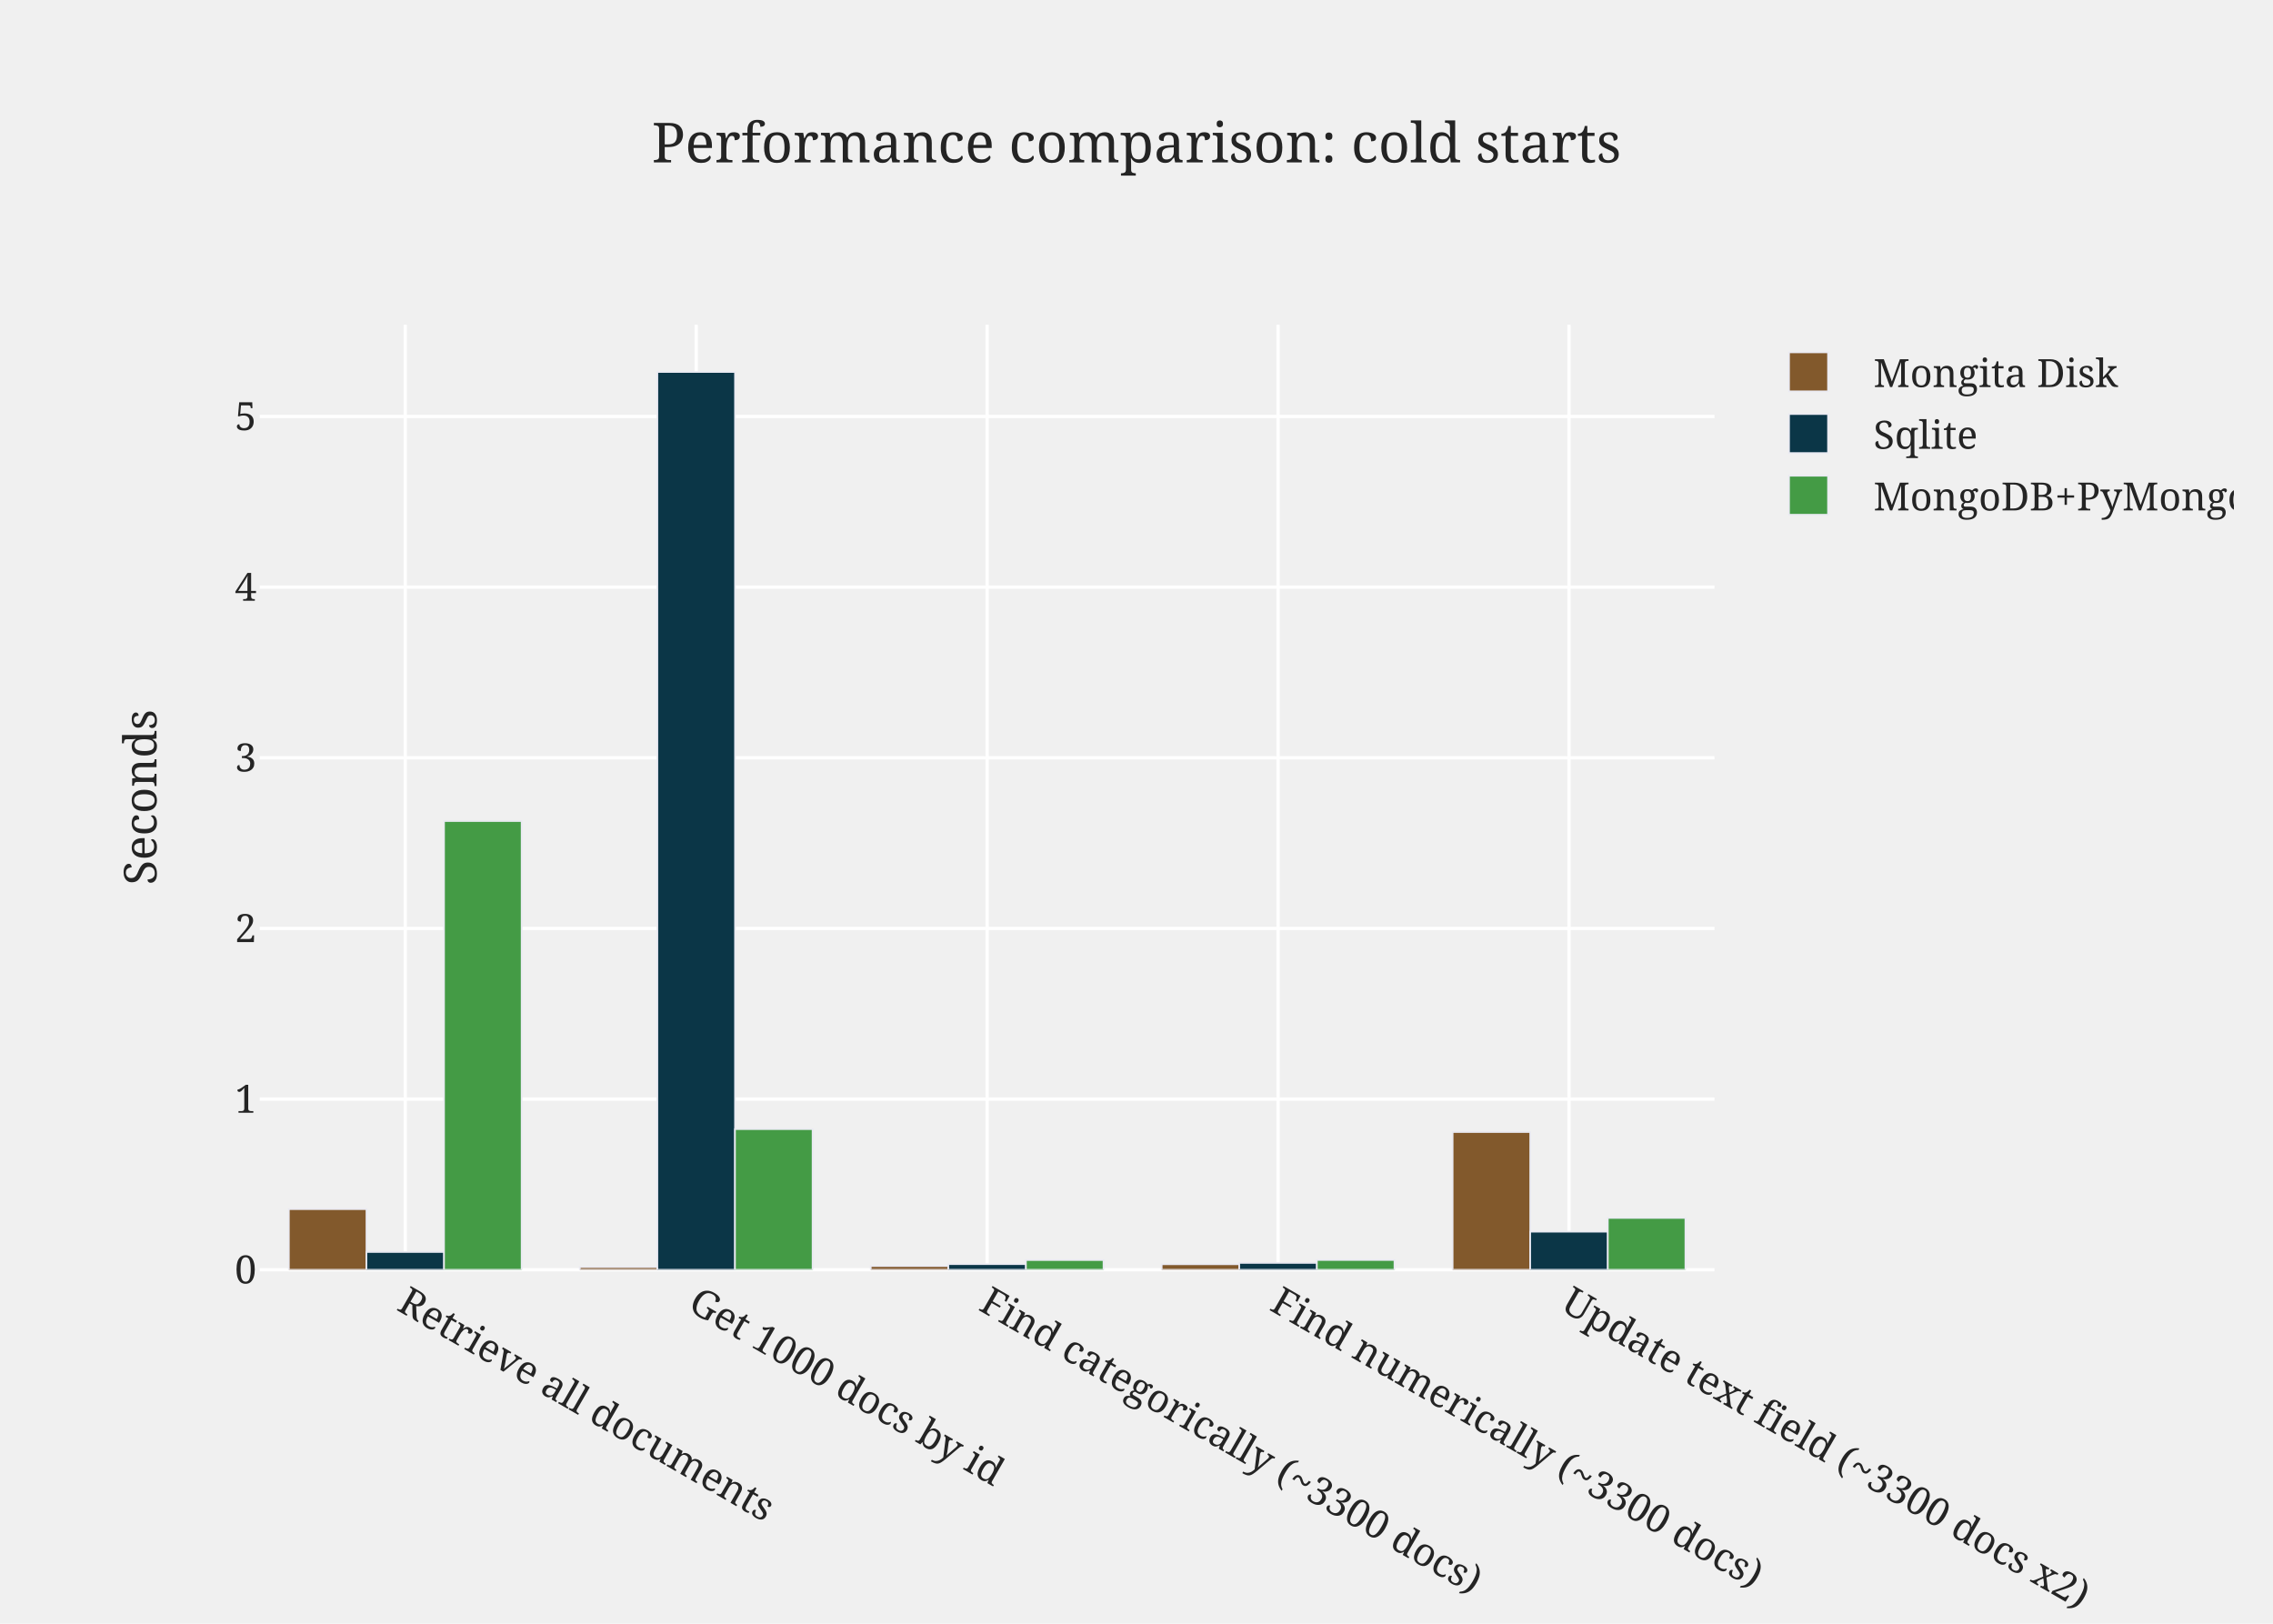
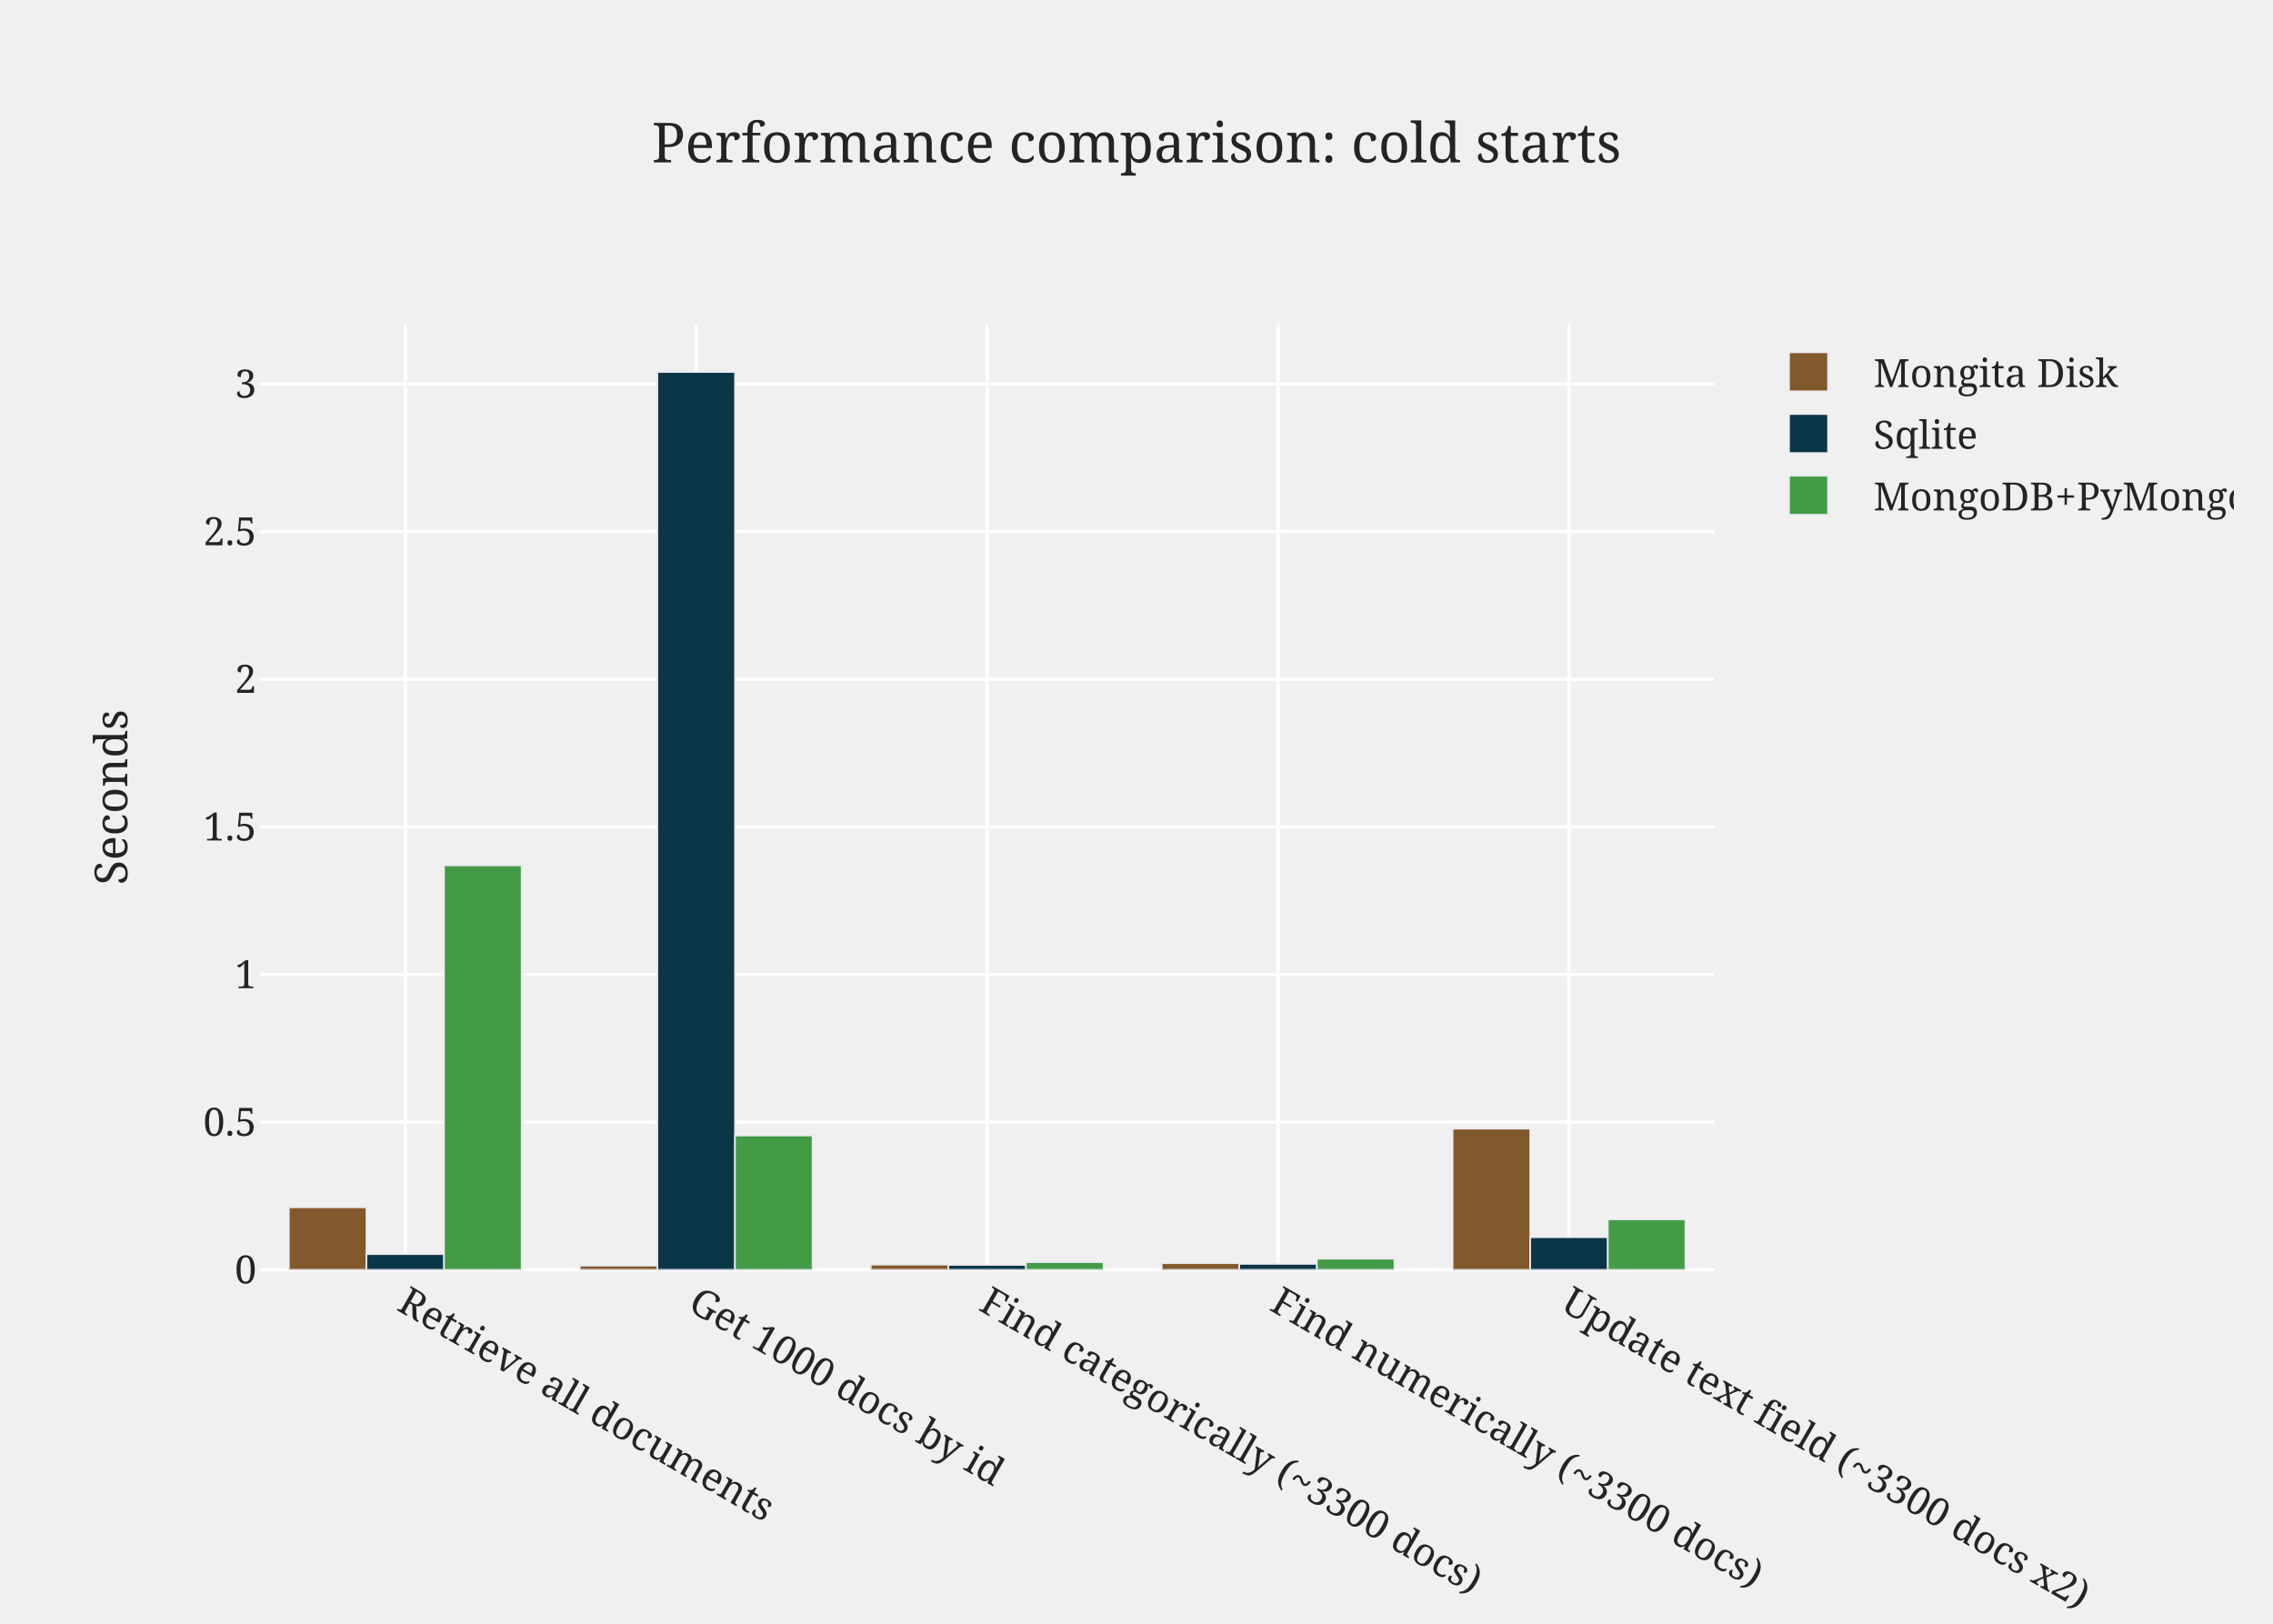
<svg xmlns="http://www.w3.org/2000/svg" class="main-svg" width="700" height="500" style="" viewBox="0 0 700 500">
  <rect x="0" y="0" width="700" height="500" style="fill: rgb(240, 240, 240); fill-opacity: 1;" />
-   <defs id="defs-5e8bb4">
+   <defs id="defs-be9c8c">
    <g class="clips">
-       <clipPath id="clip5e8bb4xyplot" class="plotclip">
+       <clipPath id="clipbe9c8cxyplot" class="plotclip">
        <rect width="448" height="291" />
      </clipPath>
-       <clipPath class="axesclip" id="clip5e8bb4x">
+       <clipPath class="axesclip" id="clipbe9c8cx">
        <rect x="80" y="0" width="448" height="500" />
      </clipPath>
-       <clipPath class="axesclip" id="clip5e8bb4y">
+       <clipPath class="axesclip" id="clipbe9c8cy">
        <rect x="0" y="100" width="700" height="291" />
      </clipPath>
-       <clipPath class="axesclip" id="clip5e8bb4xy">
+       <clipPath class="axesclip" id="clipbe9c8cxy">
        <rect x="80" y="100" width="448" height="291" />
      </clipPath>
    </g>
    <g class="gradients" />
  </defs>
  <g class="bglayer" />
  <g class="layer-below">
    <g class="imagelayer" />
    <g class="shapelayer" />
  </g>
  <g class="cartesianlayer">
    <g class="subplot xy">
      <g class="layer-subplot">
        <g class="shapelayer" />
        <g class="imagelayer" />
      </g>
      <g class="gridlayer">
        <g class="x">
          <path class="xgrid crisp" transform="translate(124.8,0)" d="M0,100v291" style="stroke: rgb(255, 255, 255); stroke-opacity: 1; stroke-width: 1px;" />
          <path class="xgrid crisp" transform="translate(214.4,0)" d="M0,100v291" style="stroke: rgb(255, 255, 255); stroke-opacity: 1; stroke-width: 1px;" />
          <path class="xgrid crisp" transform="translate(304,0)" d="M0,100v291" style="stroke: rgb(255, 255, 255); stroke-opacity: 1; stroke-width: 1px;" />
          <path class="xgrid crisp" transform="translate(393.6,0)" d="M0,100v291" style="stroke: rgb(255, 255, 255); stroke-opacity: 1; stroke-width: 1px;" />
          <path class="xgrid crisp" transform="translate(483.2,0)" d="M0,100v291" style="stroke: rgb(255, 255, 255); stroke-opacity: 1; stroke-width: 1px;" />
        </g>
        <g class="y">
-           <path class="ygrid crisp" transform="translate(0,338.45)" d="M80,0h448" style="stroke: rgb(255, 255, 255); stroke-opacity: 1; stroke-width: 1px;" />
-           <path class="ygrid crisp" transform="translate(0,285.9)" d="M80,0h448" style="stroke: rgb(255, 255, 255); stroke-opacity: 1; stroke-width: 1px;" />
-           <path class="ygrid crisp" transform="translate(0,233.35)" d="M80,0h448" style="stroke: rgb(255, 255, 255); stroke-opacity: 1; stroke-width: 1px;" />
-           <path class="ygrid crisp" transform="translate(0,180.79)" d="M80,0h448" style="stroke: rgb(255, 255, 255); stroke-opacity: 1; stroke-width: 1px;" />
-           <path class="ygrid crisp" transform="translate(0,128.24)" d="M80,0h448" style="stroke: rgb(255, 255, 255); stroke-opacity: 1; stroke-width: 1px;" />
+           <path class="ygrid crisp" transform="translate(0,345.54)" d="M80,0h448" style="stroke: rgb(255, 255, 255); stroke-opacity: 1; stroke-width: 1px;" />
+           <path class="ygrid crisp" transform="translate(0,300.08)" d="M80,0h448" style="stroke: rgb(255, 255, 255); stroke-opacity: 1; stroke-width: 1px;" />
+           <path class="ygrid crisp" transform="translate(0,254.62)" d="M80,0h448" style="stroke: rgb(255, 255, 255); stroke-opacity: 1; stroke-width: 1px;" />
+           <path class="ygrid crisp" transform="translate(0,209.16)" d="M80,0h448" style="stroke: rgb(255, 255, 255); stroke-opacity: 1; stroke-width: 1px;" />
+           <path class="ygrid crisp" transform="translate(0,163.7)" d="M80,0h448" style="stroke: rgb(255, 255, 255); stroke-opacity: 1; stroke-width: 1px;" />
+           <path class="ygrid crisp" transform="translate(0,118.24)" d="M80,0h448" style="stroke: rgb(255, 255, 255); stroke-opacity: 1; stroke-width: 1px;" />
        </g>
      </g>
      <g class="zerolinelayer">
        <path class="yzl zl crisp" transform="translate(0,391)" d="M80,0h448" style="stroke: rgb(255, 255, 255); stroke-opacity: 1; stroke-width: 1px;" />
      </g>
      <path class="xlines-below" />
      <path class="ylines-below" />
      <g class="overlines-below" />
      <g class="xaxislayer-below" />
      <g class="yaxislayer-below" />
      <g class="overaxes-below" />
-       <g class="plot" transform="translate(80,100)" clip-path="url('#clip5e8bb4xyplot')">
+       <g class="plot" transform="translate(80,100)" clip-path="url('#clipbe9c8cxyplot')">
        <g class="barlayer mlayer">
          <g class="trace bars" style="opacity: 1;">
            <g class="points">
              <g class="point">
-                 <path d="M8.96,291V272.34H32.85V291Z" style="vector-effect: non-scaling-stroke; opacity: 1; stroke-width: 0.5px; fill: rgb(130, 89, 44); fill-opacity: 1; stroke: rgb(234, 234, 242); stroke-opacity: 1;" />
-               </g>
-               <g class="point">
-                 <path d="M98.56,291V290.19H122.45V291Z" style="vector-effect: non-scaling-stroke; opacity: 1; stroke-width: 0.5px; fill: rgb(130, 89, 44); fill-opacity: 1; stroke: rgb(234, 234, 242); stroke-opacity: 1;" />
-               </g>
-               <g class="point">
-                 <path d="M188.16,291V289.87H212.05V291Z" style="vector-effect: non-scaling-stroke; opacity: 1; stroke-width: 0.5px; fill: rgb(130, 89, 44); fill-opacity: 1; stroke: rgb(234, 234, 242); stroke-opacity: 1;" />
-               </g>
-               <g class="point">
-                 <path d="M277.76,291V289.31H301.65V291Z" style="vector-effect: non-scaling-stroke; opacity: 1; stroke-width: 0.5px; fill: rgb(130, 89, 44); fill-opacity: 1; stroke: rgb(234, 234, 242); stroke-opacity: 1;" />
-               </g>
-               <g class="point">
-                 <path d="M367.36,291V248.59H391.25V291Z" style="vector-effect: non-scaling-stroke; opacity: 1; stroke-width: 0.5px; fill: rgb(130, 89, 44); fill-opacity: 1; stroke: rgb(234, 234, 242); stroke-opacity: 1;" />
+                 <path d="M8.96,291V271.77H32.85V291Z" style="vector-effect: non-scaling-stroke; opacity: 1; stroke-width: 0.5px; fill: rgb(130, 89, 44); fill-opacity: 1; stroke: rgb(234, 234, 242); stroke-opacity: 1;" />
+               </g>
+               <g class="point">
+                 <path d="M98.56,291V289.74H122.45V291Z" style="vector-effect: non-scaling-stroke; opacity: 1; stroke-width: 0.5px; fill: rgb(130, 89, 44); fill-opacity: 1; stroke: rgb(234, 234, 242); stroke-opacity: 1;" />
+               </g>
+               <g class="point">
+                 <path d="M188.16,291V289.41H212.05V291Z" style="vector-effect: non-scaling-stroke; opacity: 1; stroke-width: 0.5px; fill: rgb(130, 89, 44); fill-opacity: 1; stroke: rgb(234, 234, 242); stroke-opacity: 1;" />
+               </g>
+               <g class="point">
+                 <path d="M277.76,291V288.97H301.65V291Z" style="vector-effect: non-scaling-stroke; opacity: 1; stroke-width: 0.5px; fill: rgb(130, 89, 44); fill-opacity: 1; stroke: rgb(234, 234, 242); stroke-opacity: 1;" />
+               </g>
+               <g class="point">
+                 <path d="M367.36,291V247.56H391.25V291Z" style="vector-effect: non-scaling-stroke; opacity: 1; stroke-width: 0.5px; fill: rgb(130, 89, 44); fill-opacity: 1; stroke: rgb(234, 234, 242); stroke-opacity: 1;" />
              </g>
            </g>
          </g>
          <g class="trace bars" style="opacity: 1;">
            <g class="points">
              <g class="point">
-                 <path d="M32.85,291V285.54H56.75V291Z" style="vector-effect: non-scaling-stroke; opacity: 1; stroke-width: 0.5px; fill: rgb(11, 54, 71); fill-opacity: 1; stroke: rgb(234, 234, 242); stroke-opacity: 1;" />
+                 <path d="M32.85,291V286.18H56.75V291Z" style="vector-effect: non-scaling-stroke; opacity: 1; stroke-width: 0.5px; fill: rgb(11, 54, 71); fill-opacity: 1; stroke: rgb(234, 234, 242); stroke-opacity: 1;" />
              </g>
              <g class="point">
                <path d="M122.45,291V14.55H146.35V291Z" style="vector-effect: non-scaling-stroke; opacity: 1; stroke-width: 0.5px; fill: rgb(11, 54, 71); fill-opacity: 1; stroke: rgb(234, 234, 242); stroke-opacity: 1;" />
              </g>
              <g class="point">
-                 <path d="M212.05,291V289.27H235.95V291Z" style="vector-effect: non-scaling-stroke; opacity: 1; stroke-width: 0.5px; fill: rgb(11, 54, 71); fill-opacity: 1; stroke: rgb(234, 234, 242); stroke-opacity: 1;" />
-               </g>
-               <g class="point">
-                 <path d="M301.65,291V288.9H325.55V291Z" style="vector-effect: non-scaling-stroke; opacity: 1; stroke-width: 0.5px; fill: rgb(11, 54, 71); fill-opacity: 1; stroke: rgb(234, 234, 242); stroke-opacity: 1;" />
-               </g>
-               <g class="point">
-                 <path d="M391.25,291V279.28H415.15V291Z" style="vector-effect: non-scaling-stroke; opacity: 1; stroke-width: 0.5px; fill: rgb(11, 54, 71); fill-opacity: 1; stroke: rgb(234, 234, 242); stroke-opacity: 1;" />
+                 <path d="M212.05,291V289.51H235.95V291Z" style="vector-effect: non-scaling-stroke; opacity: 1; stroke-width: 0.5px; fill: rgb(11, 54, 71); fill-opacity: 1; stroke: rgb(234, 234, 242); stroke-opacity: 1;" />
+               </g>
+               <g class="point">
+                 <path d="M301.65,291V289.2H325.55V291Z" style="vector-effect: non-scaling-stroke; opacity: 1; stroke-width: 0.5px; fill: rgb(11, 54, 71); fill-opacity: 1; stroke: rgb(234, 234, 242); stroke-opacity: 1;" />
+               </g>
+               <g class="point">
+                 <path d="M391.25,291V280.97H415.15V291Z" style="vector-effect: non-scaling-stroke; opacity: 1; stroke-width: 0.5px; fill: rgb(11, 54, 71); fill-opacity: 1; stroke: rgb(234, 234, 242); stroke-opacity: 1;" />
              </g>
            </g>
          </g>
          <g class="trace bars" style="opacity: 1;">
            <g class="points">
              <g class="point">
-                 <path d="M56.75,291V152.83H80.64V291Z" style="vector-effect: non-scaling-stroke; opacity: 1; stroke-width: 0.5px; fill: rgb(68, 155, 69); fill-opacity: 1; stroke: rgb(234, 234, 242); stroke-opacity: 1;" />
-               </g>
-               <g class="point">
-                 <path d="M146.35,291V247.7H170.24V291Z" style="vector-effect: non-scaling-stroke; opacity: 1; stroke-width: 0.5px; fill: rgb(68, 155, 69); fill-opacity: 1; stroke: rgb(234, 234, 242); stroke-opacity: 1;" />
-               </g>
-               <g class="point">
-                 <path d="M235.95,291V288.01H259.84V291Z" style="vector-effect: non-scaling-stroke; opacity: 1; stroke-width: 0.5px; fill: rgb(68, 155, 69); fill-opacity: 1; stroke: rgb(234, 234, 242); stroke-opacity: 1;" />
-               </g>
-               <g class="point">
-                 <path d="M325.55,291V288H349.44V291Z" style="vector-effect: non-scaling-stroke; opacity: 1; stroke-width: 0.5px; fill: rgb(68, 155, 69); fill-opacity: 1; stroke: rgb(234, 234, 242); stroke-opacity: 1;" />
-               </g>
-               <g class="point">
-                 <path d="M415.15,291V275.05H439.04V291Z" style="vector-effect: non-scaling-stroke; opacity: 1; stroke-width: 0.5px; fill: rgb(68, 155, 69); fill-opacity: 1; stroke: rgb(234, 234, 242); stroke-opacity: 1;" />
+                 <path d="M56.75,291V166.48H80.64V291Z" style="vector-effect: non-scaling-stroke; opacity: 1; stroke-width: 0.5px; fill: rgb(68, 155, 69); fill-opacity: 1; stroke: rgb(234, 234, 242); stroke-opacity: 1;" />
+               </g>
+               <g class="point">
+                 <path d="M146.35,291V249.66H170.24V291Z" style="vector-effect: non-scaling-stroke; opacity: 1; stroke-width: 0.5px; fill: rgb(68, 155, 69); fill-opacity: 1; stroke: rgb(234, 234, 242); stroke-opacity: 1;" />
+               </g>
+               <g class="point">
+                 <path d="M235.95,291V288.65H259.84V291Z" style="vector-effect: non-scaling-stroke; opacity: 1; stroke-width: 0.5px; fill: rgb(68, 155, 69); fill-opacity: 1; stroke: rgb(234, 234, 242); stroke-opacity: 1;" />
+               </g>
+               <g class="point">
+                 <path d="M325.55,291V287.6H349.44V291Z" style="vector-effect: non-scaling-stroke; opacity: 1; stroke-width: 0.5px; fill: rgb(68, 155, 69); fill-opacity: 1; stroke: rgb(234, 234, 242); stroke-opacity: 1;" />
+               </g>
+               <g class="point">
+                 <path d="M415.15,291V275.49H439.04V291Z" style="vector-effect: non-scaling-stroke; opacity: 1; stroke-width: 0.5px; fill: rgb(68, 155, 69); fill-opacity: 1; stroke: rgb(234, 234, 242); stroke-opacity: 1;" />
              </g>
            </g>
          </g>
        </g>
      </g>
      <g class="overplot" />
      <path class="xlines-above crisp" d="M0,0" style="fill: none;" />
      <path class="ylines-above crisp" d="M0,0" style="fill: none;" />
      <g class="overlines-above" />
      <g class="xaxislayer-above">
        <g class="xtick">
          <text text-anchor="start" x="0" y="404" transform="translate(124.8,0) rotate(30,0,398)" style="font-family: Garamond; font-size: 12px; fill: rgb(36, 36, 36); fill-opacity: 1; white-space: pre;">Retrieve all documents </text>
        </g>
        <g class="xtick">
          <text text-anchor="start" x="0" y="404" transform="translate(214.4,0) rotate(30,0,398)" style="font-family: Garamond; font-size: 12px; fill: rgb(36, 36, 36); fill-opacity: 1; white-space: pre;">Get 1000 docs by id </text>
        </g>
        <g class="xtick">
          <text text-anchor="start" x="0" y="404" transform="translate(304,0) rotate(30,0,398)" style="font-family: Garamond; font-size: 12px; fill: rgb(36, 36, 36); fill-opacity: 1; white-space: pre;">Find categorically (~3300 docs) </text>
        </g>
        <g class="xtick">
          <text text-anchor="start" x="0" y="404" transform="translate(393.6,0) rotate(30,0,398)" style="font-family: Garamond; font-size: 12px; fill: rgb(36, 36, 36); fill-opacity: 1; white-space: pre;">Find numerically (~3300 docs) </text>
        </g>
        <g class="xtick">
          <text text-anchor="start" x="0" y="404" transform="translate(483.2,0) rotate(30,0,398)" style="font-family: Garamond; font-size: 12px; fill: rgb(36, 36, 36); fill-opacity: 1; white-space: pre;">Update text field (~3300 docs x2) </text>
        </g>
      </g>
      <g class="yaxislayer-above">
        <g class="ytick">
          <text text-anchor="end" x="79" y="4.2" transform="translate(0,391)" style="font-family: Garamond; font-size: 12px; fill: rgb(36, 36, 36); fill-opacity: 1; white-space: pre;">0</text>
        </g>
        <g class="ytick">
-           <text text-anchor="end" x="79" y="4.2" transform="translate(0,338.45)" style="font-family: Garamond; font-size: 12px; fill: rgb(36, 36, 36); fill-opacity: 1; white-space: pre;">1</text>
-         </g>
-         <g class="ytick">
-           <text text-anchor="end" x="79" y="4.2" transform="translate(0,285.9)" style="font-family: Garamond; font-size: 12px; fill: rgb(36, 36, 36); fill-opacity: 1; white-space: pre;">2</text>
-         </g>
-         <g class="ytick">
-           <text text-anchor="end" x="79" y="4.2" transform="translate(0,233.35)" style="font-family: Garamond; font-size: 12px; fill: rgb(36, 36, 36); fill-opacity: 1; white-space: pre;">3</text>
-         </g>
-         <g class="ytick">
-           <text text-anchor="end" x="79" y="4.2" transform="translate(0,180.79)" style="font-family: Garamond; font-size: 12px; fill: rgb(36, 36, 36); fill-opacity: 1; white-space: pre;">4</text>
-         </g>
-         <g class="ytick">
-           <text text-anchor="end" x="79" y="4.2" transform="translate(0,128.24)" style="font-family: Garamond; font-size: 12px; fill: rgb(36, 36, 36); fill-opacity: 1; white-space: pre;">5</text>
+           <text text-anchor="end" x="79" y="4.2" transform="translate(0,345.54)" style="font-family: Garamond; font-size: 12px; fill: rgb(36, 36, 36); fill-opacity: 1; white-space: pre;">0.5</text>
+         </g>
+         <g class="ytick">
+           <text text-anchor="end" x="79" y="4.2" transform="translate(0,300.08)" style="font-family: Garamond; font-size: 12px; fill: rgb(36, 36, 36); fill-opacity: 1; white-space: pre;">1</text>
+         </g>
+         <g class="ytick">
+           <text text-anchor="end" x="79" y="4.2" transform="translate(0,254.62)" style="font-family: Garamond; font-size: 12px; fill: rgb(36, 36, 36); fill-opacity: 1; white-space: pre;">1.5</text>
+         </g>
+         <g class="ytick">
+           <text text-anchor="end" x="79" y="4.2" transform="translate(0,209.16)" style="font-family: Garamond; font-size: 12px; fill: rgb(36, 36, 36); fill-opacity: 1; white-space: pre;">2</text>
+         </g>
+         <g class="ytick">
+           <text text-anchor="end" x="79" y="4.2" transform="translate(0,163.7)" style="font-family: Garamond; font-size: 12px; fill: rgb(36, 36, 36); fill-opacity: 1; white-space: pre;">2.5</text>
+         </g>
+         <g class="ytick">
+           <text text-anchor="end" x="79" y="4.2" transform="translate(0,118.24)" style="font-family: Garamond; font-size: 12px; fill: rgb(36, 36, 36); fill-opacity: 1; white-space: pre;">3</text>
        </g>
      </g>
      <g class="overaxes-above" />
    </g>
  </g>
  <g class="polarlayer" />
  <g class="ternarylayer" />
  <g class="geolayer" />
  <g class="funnelarealayer" />
  <g class="pielayer" />
  <g class="treemaplayer" />
  <g class="sunburstlayer" />
  <g class="glimages" />
-   <defs id="topdefs-5e8bb4">
+   <defs id="topdefs-be9c8c">
    <g class="clips" />
-     <clipPath id="legend5e8bb4">
+     <clipPath id="legendbe9c8c">
      <rect width="151" height="67" x="0" y="0" />
    </clipPath>
  </defs>
  <g class="layer-above">
    <g class="imagelayer" />
    <g class="shapelayer" />
  </g>
  <g class="infolayer">
    <g class="legend" pointer-events="all" transform="translate(536.96,100)">
      <rect class="bg" shape-rendering="crispEdges" width="151" height="67" x="0" y="0" style="stroke: rgb(68, 68, 68); stroke-opacity: 1; fill: rgb(240, 240, 240); fill-opacity: 1; stroke-width: 0px;" />
-       <g class="scrollbox" transform="" clip-path="url('#legend5e8bb4')">
+       <g class="scrollbox" transform="" clip-path="url('#legendbe9c8c')">
        <g class="groups">
          <g class="traces" transform="translate(0,14.5)" style="opacity: 1;">
            <text class="legendtext" text-anchor="start" x="40" y="4.68" style="font-family: Garamond; font-size: 12px; fill: rgb(36, 36, 36); fill-opacity: 1; white-space: pre;">Mongita Disk</text>
            <g class="layers" style="opacity: 1;">
              <g class="legendfill" />
              <g class="legendlines" />
              <g class="legendsymbols">
                <g class="legendpoints">
                  <path class="legendundefined" d="M6,6H-6V-6H6Z" transform="translate(20,0)" style="stroke-width: 0.5px; fill: rgb(130, 89, 44); fill-opacity: 1; stroke: rgb(234, 234, 242); stroke-opacity: 1;" />
                </g>
              </g>
            </g>
            <rect class="legendtoggle" x="0" y="-9.5" width="145.453" height="19" style="fill: rgb(0, 0, 0); fill-opacity: 0;" />
          </g>
          <g class="traces" transform="translate(0,33.5)" style="opacity: 1;">
            <text class="legendtext" text-anchor="start" x="40" y="4.68" style="font-family: Garamond; font-size: 12px; fill: rgb(36, 36, 36); fill-opacity: 1; white-space: pre;">Sqlite</text>
            <g class="layers" style="opacity: 1;">
              <g class="legendfill" />
              <g class="legendlines" />
              <g class="legendsymbols">
                <g class="legendpoints">
                  <path class="legendundefined" d="M6,6H-6V-6H6Z" transform="translate(20,0)" style="stroke-width: 0.5px; fill: rgb(11, 54, 71); fill-opacity: 1; stroke: rgb(234, 234, 242); stroke-opacity: 1;" />
                </g>
              </g>
            </g>
            <rect class="legendtoggle" x="0" y="-9.5" width="145.453" height="19" style="fill: rgb(0, 0, 0); fill-opacity: 0;" />
          </g>
          <g class="traces" transform="translate(0,52.5)" style="opacity: 1;">
            <text class="legendtext" text-anchor="start" x="40" y="4.68" style="font-family: Garamond; font-size: 12px; fill: rgb(36, 36, 36); fill-opacity: 1; white-space: pre;">MongoDB+PyMongo</text>
            <g class="layers" style="opacity: 1;">
              <g class="legendfill" />
              <g class="legendlines" />
              <g class="legendsymbols">
                <g class="legendpoints">
                  <path class="legendundefined" d="M6,6H-6V-6H6Z" transform="translate(20,0)" style="stroke-width: 0.5px; fill: rgb(68, 155, 69); fill-opacity: 1; stroke: rgb(234, 234, 242); stroke-opacity: 1;" />
                </g>
              </g>
            </g>
            <rect class="legendtoggle" x="0" y="-9.5" width="145.453" height="19" style="fill: rgb(0, 0, 0); fill-opacity: 0;" />
          </g>
        </g>
      </g>
      <rect class="scrollbar" rx="20" ry="3" width="0" height="0" x="0" y="0" style="fill: rgb(128, 139, 164); fill-opacity: 1;" />
    </g>
    <g class="g-gtitle">
      <text class="gtitle" x="350" y="50" text-anchor="middle" dy="0em" style="font-family: Garamond; font-size: 17px; fill: rgb(36, 36, 36); opacity: 1; font-weight: normal; white-space: pre;">Performance comparison: cold starts</text>
    </g>
    <g class="g-xtitle" />
    <g class="g-ytitle">
-       <text class="ytitle" transform="rotate(-90,48.2,245.5)" x="48.2" y="245.5" text-anchor="middle" style="font-family: Garamond; font-size: 14px; fill: rgb(36, 36, 36); opacity: 1; font-weight: normal; white-space: pre;">Seconds</text>
+       <text class="ytitle" transform="rotate(-90,39.2,245.5)" x="39.2" y="245.5" text-anchor="middle" style="font-family: Garamond; font-size: 14px; fill: rgb(36, 36, 36); opacity: 1; font-weight: normal; white-space: pre;">Seconds</text>
    </g>
  </g>
</svg>
